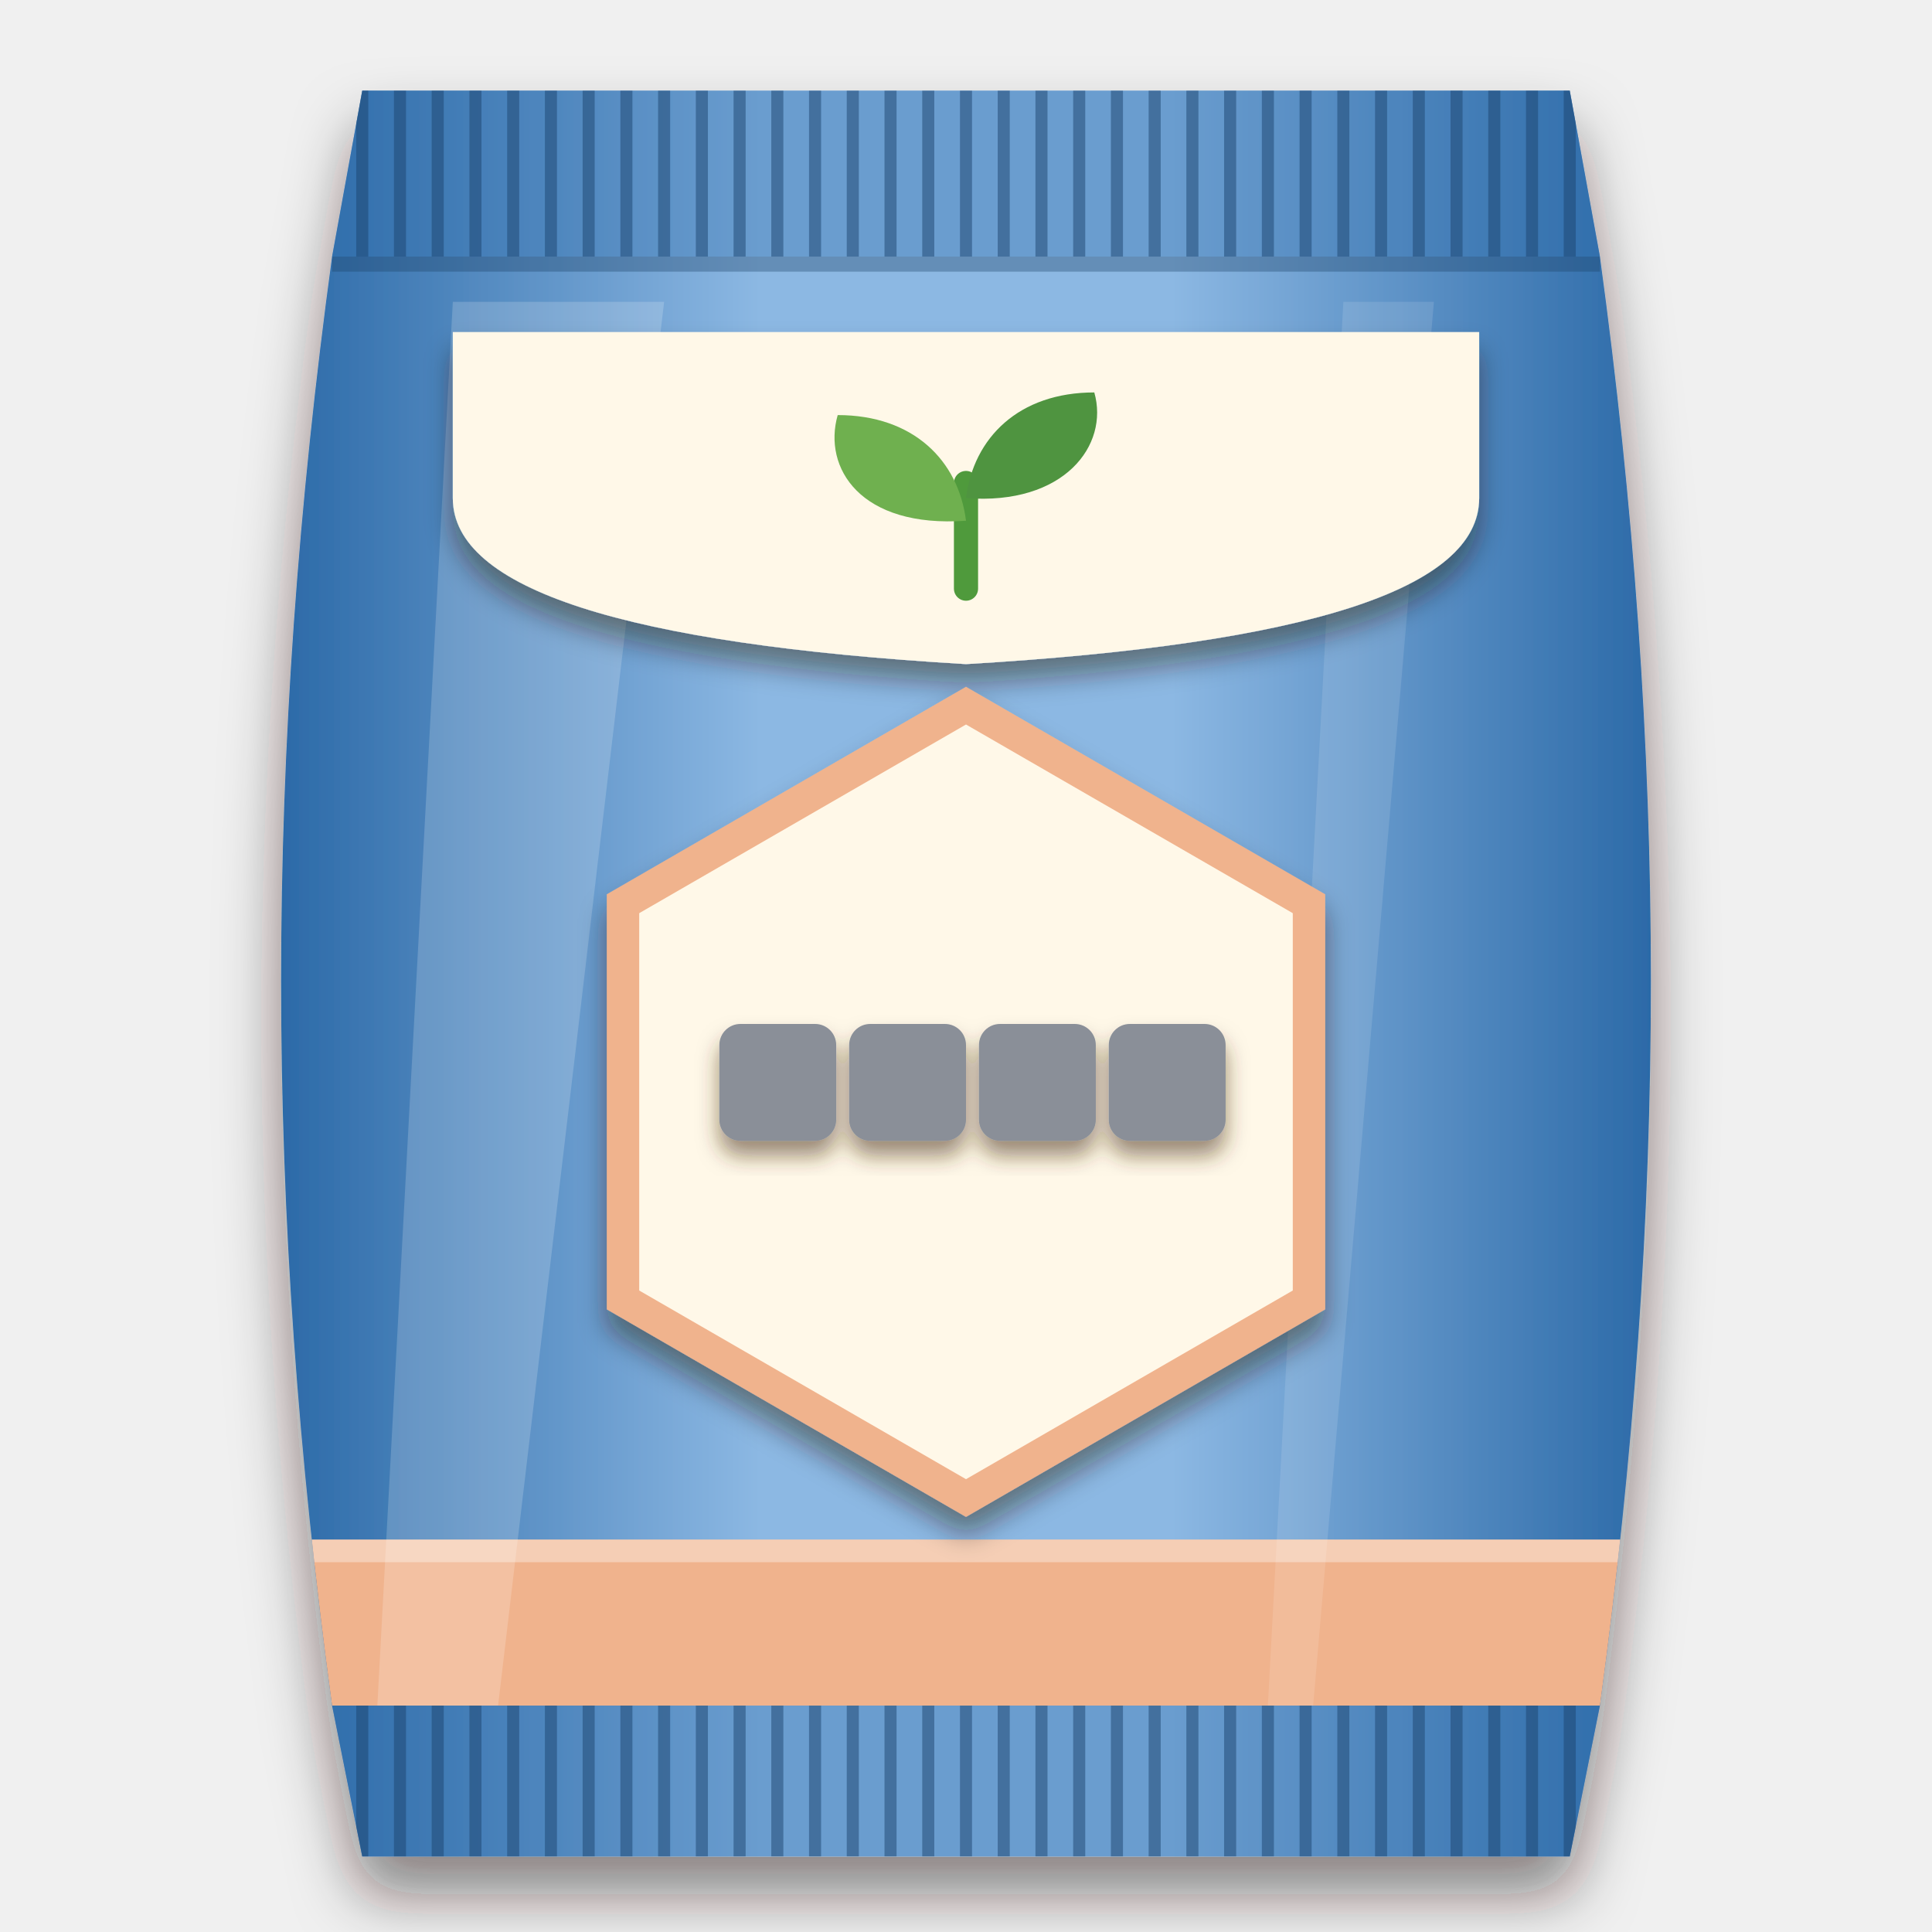
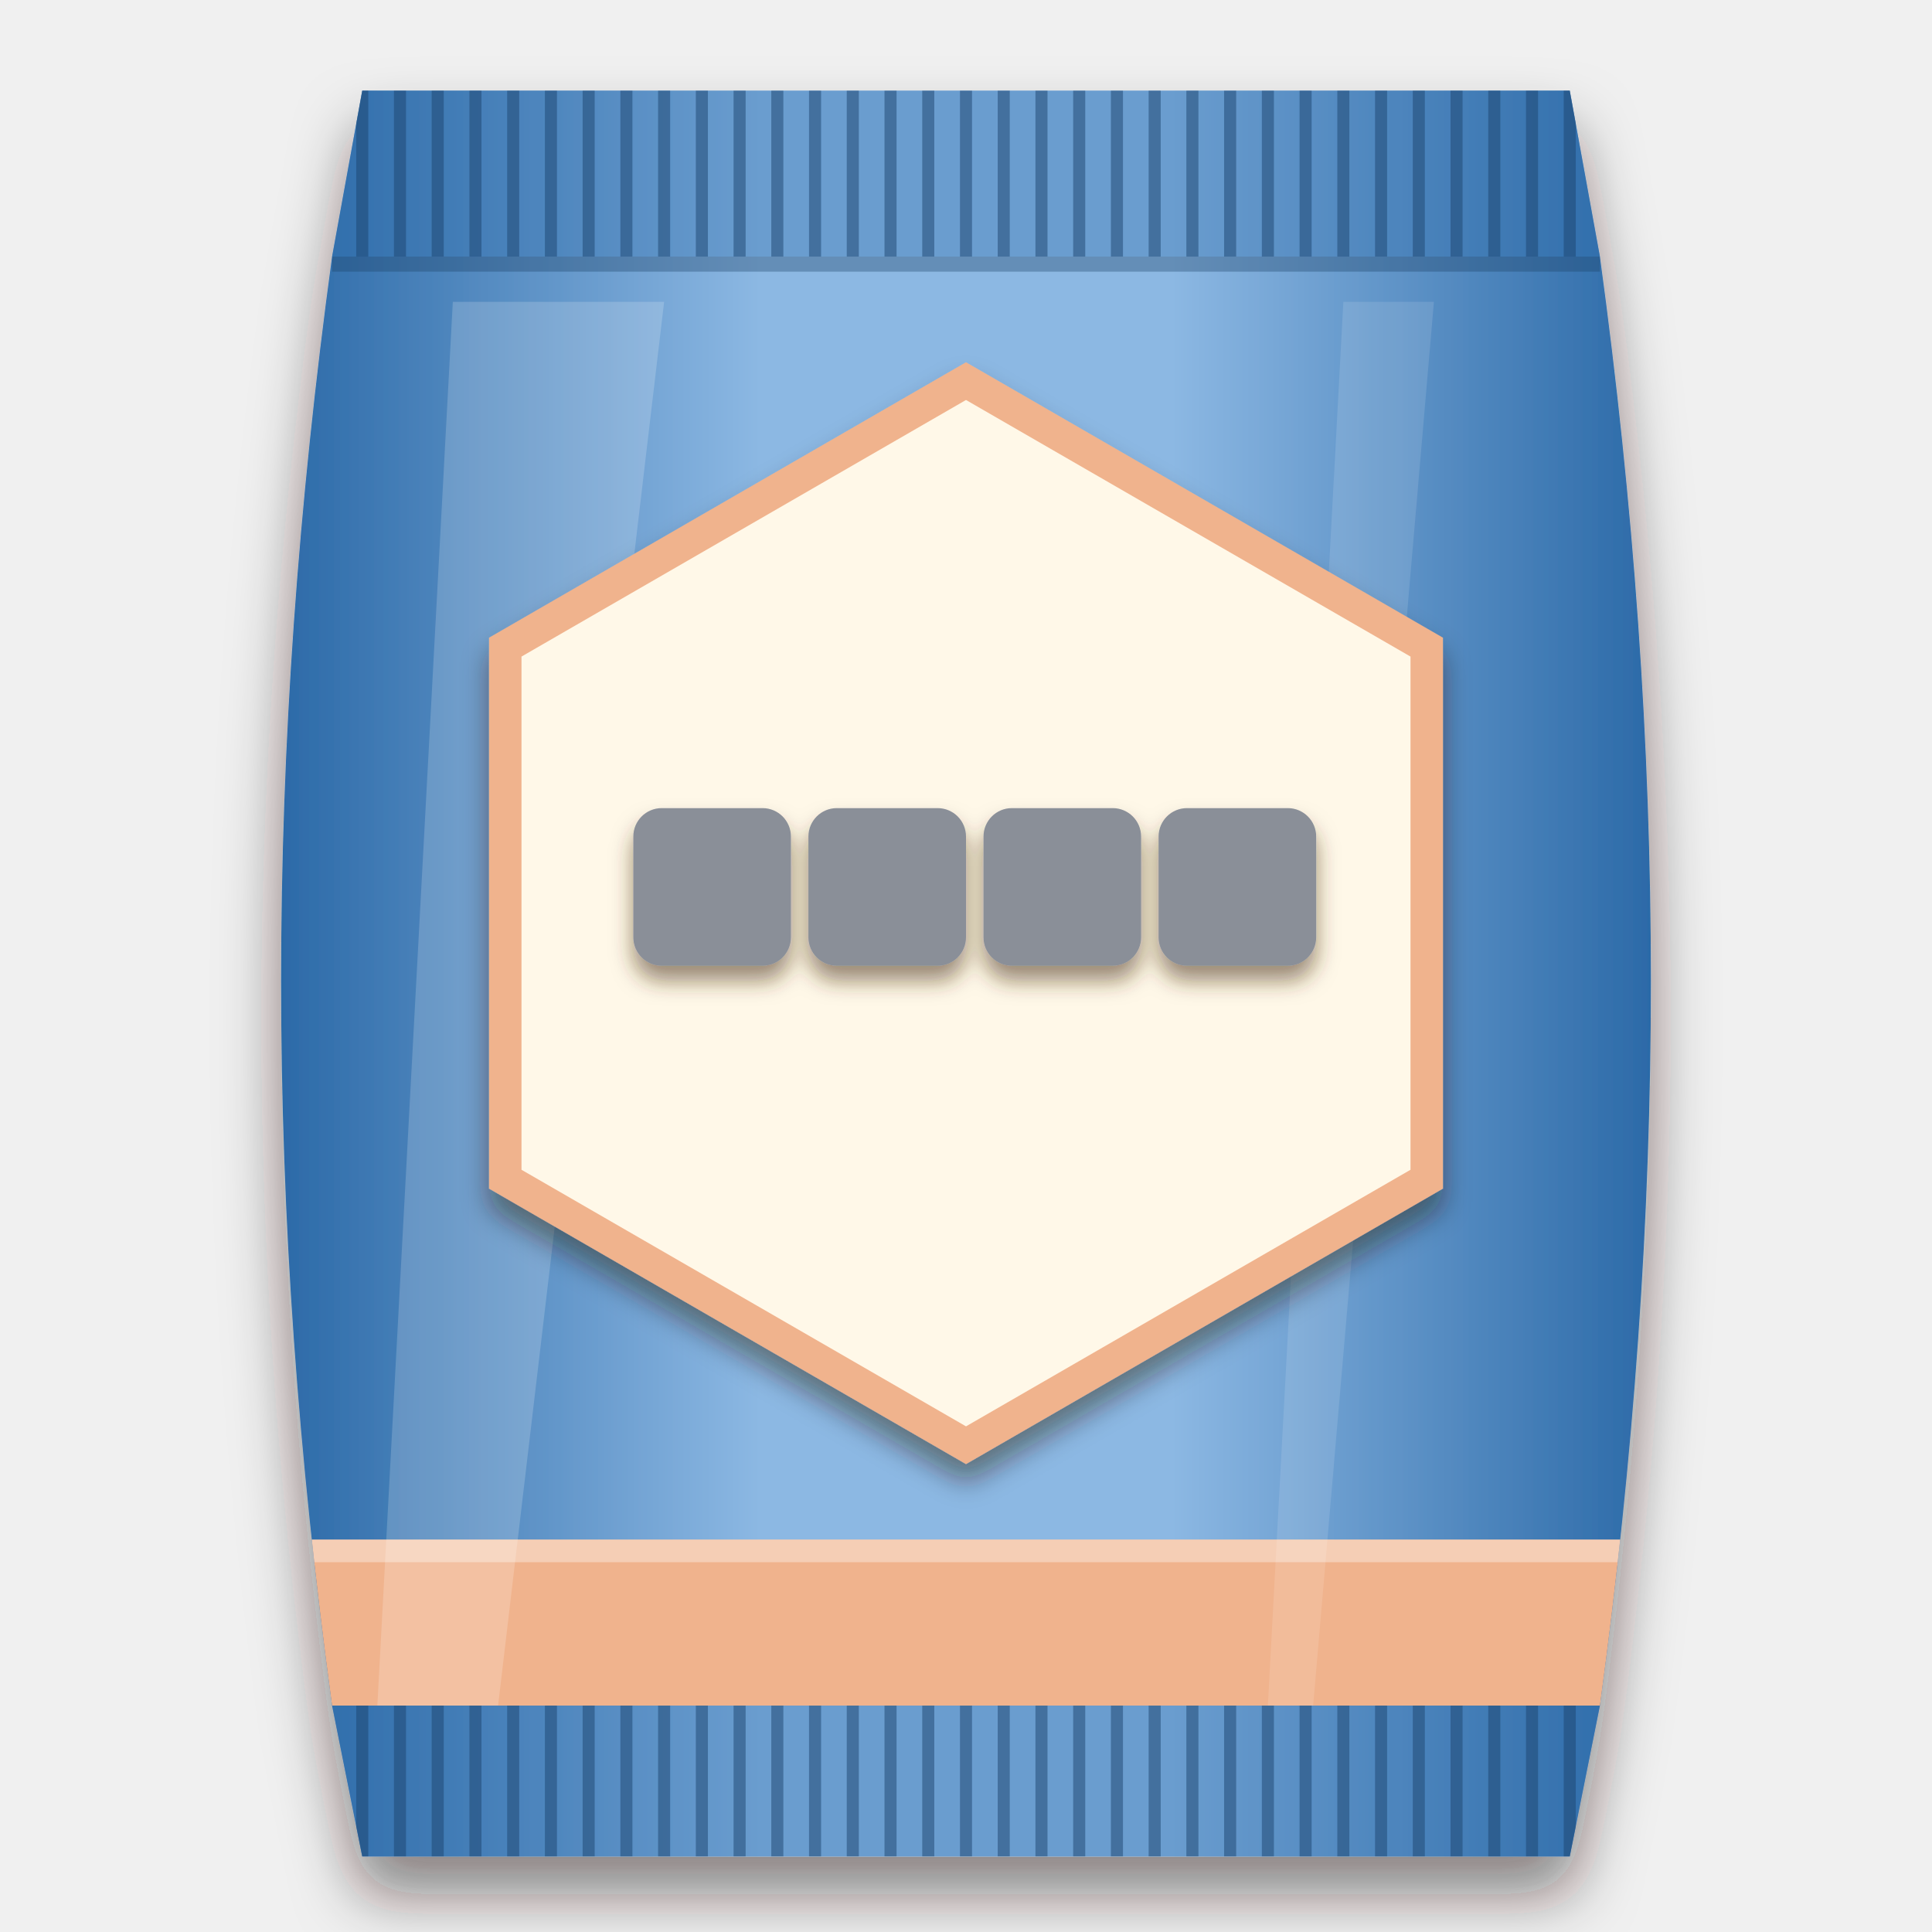
<svg xmlns="http://www.w3.org/2000/svg" viewBox="0 0 256 256" width="256" height="256">
  <defs>
    <clipPath id="bagclip">
      <path d="M48 12 H208 L212 34 C221 100 221 160 212 226 L208 246 H48 L44 226 C35 160 35 100 44 34 Z" />
    </clipPath>
    <linearGradient id="bagfill" x1="0" y1="0" x2="1" y2="0">
      <stop offset="0" stop-color="#2c6aa8" />
      <stop offset="0.35" stop-color="#8cb8e3" />
      <stop offset="0.65" stop-color="#8cb8e3" />
      <stop offset="1" stop-color="#2c6aa8" />
    </linearGradient>
    <filter id="soft" x="-20%" y="-10%" width="140%" height="125%">
      <feDropShadow dx="0" dy="5" stdDeviation="4" flood-color="#1a0f08" flood-opacity="0.5" />
    </filter>
    <filter id="lab" x="-20%" y="-20%" width="140%" height="150%">
      <feDropShadow dx="0" dy="2.5" stdDeviation="1.8" flood-color="#2a1a0c" flood-opacity="0.45" />
    </filter>
    <filter id="ms" x="-20%" y="-20%" width="140%" height="150%">
      <feDropShadow dx="0" dy="2" stdDeviation="1.4" flood-color="#4a2e10" flood-opacity="0.55" />
    </filter>
  </defs>
  <g filter="url(#soft)">
    <path d="M48 12 H208 L212 34 C221 100 221 160 212 226 L208 246 H48 L44 226 C35 160 35 100 44 34 Z" fill="url(#bagfill)" />
  </g>
  <g clip-path="url(#bagclip)">
    <rect x="40" y="12" width="176" height="22" fill="#2c6aa8" opacity="0.35" />
    <path d="M48 12 V34" stroke="#1c446d" stroke-width="1.6" opacity="0.5" />
    <path d="M53 12 V34" stroke="#1c446d" stroke-width="1.6" opacity="0.5" />
    <path d="M58 12 V34" stroke="#1c446d" stroke-width="1.6" opacity="0.5" />
    <path d="M63 12 V34" stroke="#1c446d" stroke-width="1.6" opacity="0.5" />
    <path d="M68 12 V34" stroke="#1c446d" stroke-width="1.6" opacity="0.5" />
    <path d="M73 12 V34" stroke="#1c446d" stroke-width="1.6" opacity="0.5" />
    <path d="M78 12 V34" stroke="#1c446d" stroke-width="1.6" opacity="0.5" />
    <path d="M83 12 V34" stroke="#1c446d" stroke-width="1.6" opacity="0.5" />
    <path d="M88 12 V34" stroke="#1c446d" stroke-width="1.6" opacity="0.5" />
    <path d="M93 12 V34" stroke="#1c446d" stroke-width="1.6" opacity="0.5" />
    <path d="M98 12 V34" stroke="#1c446d" stroke-width="1.6" opacity="0.5" />
    <path d="M103 12 V34" stroke="#1c446d" stroke-width="1.6" opacity="0.5" />
    <path d="M108 12 V34" stroke="#1c446d" stroke-width="1.6" opacity="0.5" />
    <path d="M113 12 V34" stroke="#1c446d" stroke-width="1.6" opacity="0.5" />
    <path d="M118 12 V34" stroke="#1c446d" stroke-width="1.6" opacity="0.5" />
    <path d="M123 12 V34" stroke="#1c446d" stroke-width="1.6" opacity="0.5" />
    <path d="M128 12 V34" stroke="#1c446d" stroke-width="1.6" opacity="0.5" />
    <path d="M133 12 V34" stroke="#1c446d" stroke-width="1.6" opacity="0.5" />
    <path d="M138 12 V34" stroke="#1c446d" stroke-width="1.6" opacity="0.5" />
    <path d="M143 12 V34" stroke="#1c446d" stroke-width="1.6" opacity="0.5" />
    <path d="M148 12 V34" stroke="#1c446d" stroke-width="1.6" opacity="0.5" />
    <path d="M153 12 V34" stroke="#1c446d" stroke-width="1.6" opacity="0.5" />
    <path d="M158 12 V34" stroke="#1c446d" stroke-width="1.6" opacity="0.5" />
    <path d="M163 12 V34" stroke="#1c446d" stroke-width="1.6" opacity="0.5" />
    <path d="M168 12 V34" stroke="#1c446d" stroke-width="1.6" opacity="0.5" />
    <path d="M173 12 V34" stroke="#1c446d" stroke-width="1.6" opacity="0.5" />
    <path d="M178 12 V34" stroke="#1c446d" stroke-width="1.6" opacity="0.5" />
    <path d="M183 12 V34" stroke="#1c446d" stroke-width="1.6" opacity="0.5" />
    <path d="M188 12 V34" stroke="#1c446d" stroke-width="1.6" opacity="0.5" />
    <path d="M193 12 V34" stroke="#1c446d" stroke-width="1.6" opacity="0.5" />
    <path d="M198 12 V34" stroke="#1c446d" stroke-width="1.6" opacity="0.5" />
    <path d="M203 12 V34" stroke="#1c446d" stroke-width="1.6" opacity="0.5" />
    <path d="M208 12 V34" stroke="#1c446d" stroke-width="1.6" opacity="0.5" />
    <rect x="40" y="226" width="176" height="20" fill="#2c6aa8" opacity="0.35" />
    <path d="M48 226 V246" stroke="#1c446d" stroke-width="1.6" opacity="0.5" />
    <path d="M53 226 V246" stroke="#1c446d" stroke-width="1.6" opacity="0.5" />
    <path d="M58 226 V246" stroke="#1c446d" stroke-width="1.6" opacity="0.5" />
    <path d="M63 226 V246" stroke="#1c446d" stroke-width="1.6" opacity="0.5" />
    <path d="M68 226 V246" stroke="#1c446d" stroke-width="1.6" opacity="0.5" />
    <path d="M73 226 V246" stroke="#1c446d" stroke-width="1.6" opacity="0.5" />
    <path d="M78 226 V246" stroke="#1c446d" stroke-width="1.6" opacity="0.5" />
    <path d="M83 226 V246" stroke="#1c446d" stroke-width="1.6" opacity="0.5" />
    <path d="M88 226 V246" stroke="#1c446d" stroke-width="1.6" opacity="0.5" />
    <path d="M93 226 V246" stroke="#1c446d" stroke-width="1.6" opacity="0.5" />
    <path d="M98 226 V246" stroke="#1c446d" stroke-width="1.6" opacity="0.5" />
    <path d="M103 226 V246" stroke="#1c446d" stroke-width="1.6" opacity="0.5" />
    <path d="M108 226 V246" stroke="#1c446d" stroke-width="1.6" opacity="0.5" />
    <path d="M113 226 V246" stroke="#1c446d" stroke-width="1.6" opacity="0.5" />
    <path d="M118 226 V246" stroke="#1c446d" stroke-width="1.6" opacity="0.5" />
    <path d="M123 226 V246" stroke="#1c446d" stroke-width="1.6" opacity="0.5" />
    <path d="M128 226 V246" stroke="#1c446d" stroke-width="1.6" opacity="0.5" />
    <path d="M133 226 V246" stroke="#1c446d" stroke-width="1.6" opacity="0.5" />
    <path d="M138 226 V246" stroke="#1c446d" stroke-width="1.6" opacity="0.5" />
    <path d="M143 226 V246" stroke="#1c446d" stroke-width="1.6" opacity="0.5" />
    <path d="M148 226 V246" stroke="#1c446d" stroke-width="1.6" opacity="0.5" />
    <path d="M153 226 V246" stroke="#1c446d" stroke-width="1.6" opacity="0.5" />
    <path d="M158 226 V246" stroke="#1c446d" stroke-width="1.6" opacity="0.5" />
    <path d="M163 226 V246" stroke="#1c446d" stroke-width="1.6" opacity="0.5" />
    <path d="M168 226 V246" stroke="#1c446d" stroke-width="1.6" opacity="0.5" />
    <path d="M173 226 V246" stroke="#1c446d" stroke-width="1.6" opacity="0.5" />
    <path d="M178 226 V246" stroke="#1c446d" stroke-width="1.6" opacity="0.5" />
    <path d="M183 226 V246" stroke="#1c446d" stroke-width="1.6" opacity="0.5" />
    <path d="M188 226 V246" stroke="#1c446d" stroke-width="1.6" opacity="0.5" />
    <path d="M193 226 V246" stroke="#1c446d" stroke-width="1.6" opacity="0.5" />
    <path d="M198 226 V246" stroke="#1c446d" stroke-width="1.6" opacity="0.5" />
    <path d="M203 226 V246" stroke="#1c446d" stroke-width="1.6" opacity="0.5" />
    <path d="M208 226 V246" stroke="#1c446d" stroke-width="1.6" opacity="0.5" />
    <path d="M44 35 H212" stroke="#1a3f64" stroke-width="2" opacity="0.35" />
    <path d="M44 225 H212" stroke="#1a3f64" stroke-width="2" opacity="0.35" />
    <rect x="40" y="204" width="176" height="22" fill="#f0b38d" />
    <rect x="40" y="204" width="176" height="3" fill="#ffffff" opacity="0.35" />
    <path d="M60 40 L88 40 L66 226 L50 226 Z" fill="#ffffff" opacity="0.18" />
    <path d="M178 40 L190 40 L174 226 L168 226 Z" fill="#ffffff" opacity="0.12" />
  </g>
  <g filter="url(#lab)">
-     <path d="M60 44 H196 V66 Q196 84 128 88 Q60 84 60 66 Z" fill="#fff8e8" />
-   </g>
-   <g transform="translate(128 66)">
-     <path d="M0 12 V-2" stroke="#4f9a3c" stroke-width="3.2" stroke-linecap="round" fill="none" />
-     <path d="M0 3 C-14 4 -19 -4 -17 -11 C-7 -11 -1 -5 0 3 Z" fill="#6fb04f" />
-     <path d="M0 0 C13 1 19 -7 17 -14 C7 -14 1 -8 0 0 Z" fill="#4f9440" />
-   </g>
-   <g filter="url(#lab)">
    <g fill="#f0b38d">
-       <path d="M128.0 91.0 L175.6 118.5 L175.6 173.5 L128.0 201.0 L80.4 173.5 L80.4 118.5 Z" />
+       <path d="M128.0 48.0 L191.2 84.5 L191.2 157.5 L128.0 194.0 L64.8 157.5 L64.8 84.5 Z" />
    </g>
  </g>
  <g fill="#fff8e8">
-     <path d="M128.0 96.0 L171.3 121.0 L171.3 171.0 L128.0 196.0 L84.7 171.0 L84.7 121.0 Z" />
+     <path d="M128.0 53.0 L186.9 87.0 L186.9 155.0 L128.0 189.0 L69.1 155.0 L69.1 87.0 Z" />
  </g>
  <g filter="url(#ms)">
-     <g transform="translate(85 106.44) scale(0.86)">
+     <g transform="translate(70 67.64) scale(1.16)">
      <rect x="12" y="34" width="18" height="18" rx="3.24" fill="#8a8f98" />
      <rect x="32" y="34" width="18" height="18" rx="3.24" fill="#8a8f98" />
      <rect x="52" y="34" width="18" height="18" rx="3.24" fill="#8a8f98" />
      <rect x="72" y="34" width="18" height="18" rx="3.24" fill="#8a8f98" />
    </g>
  </g>
</svg>
